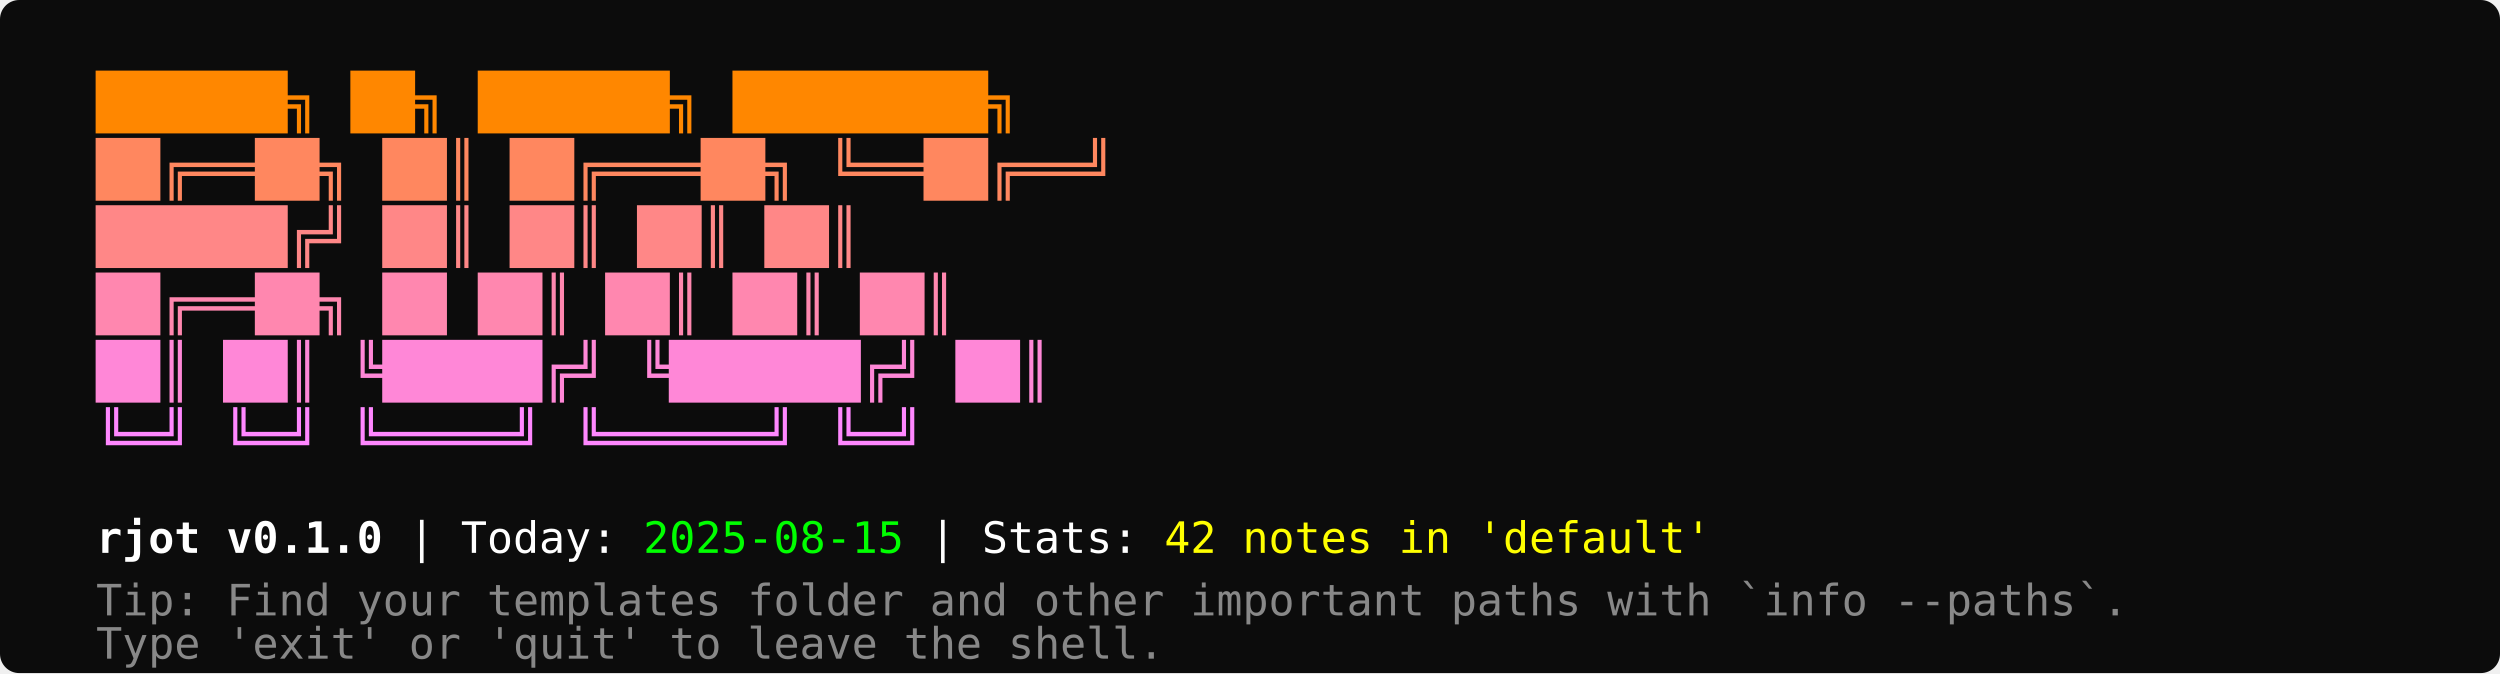
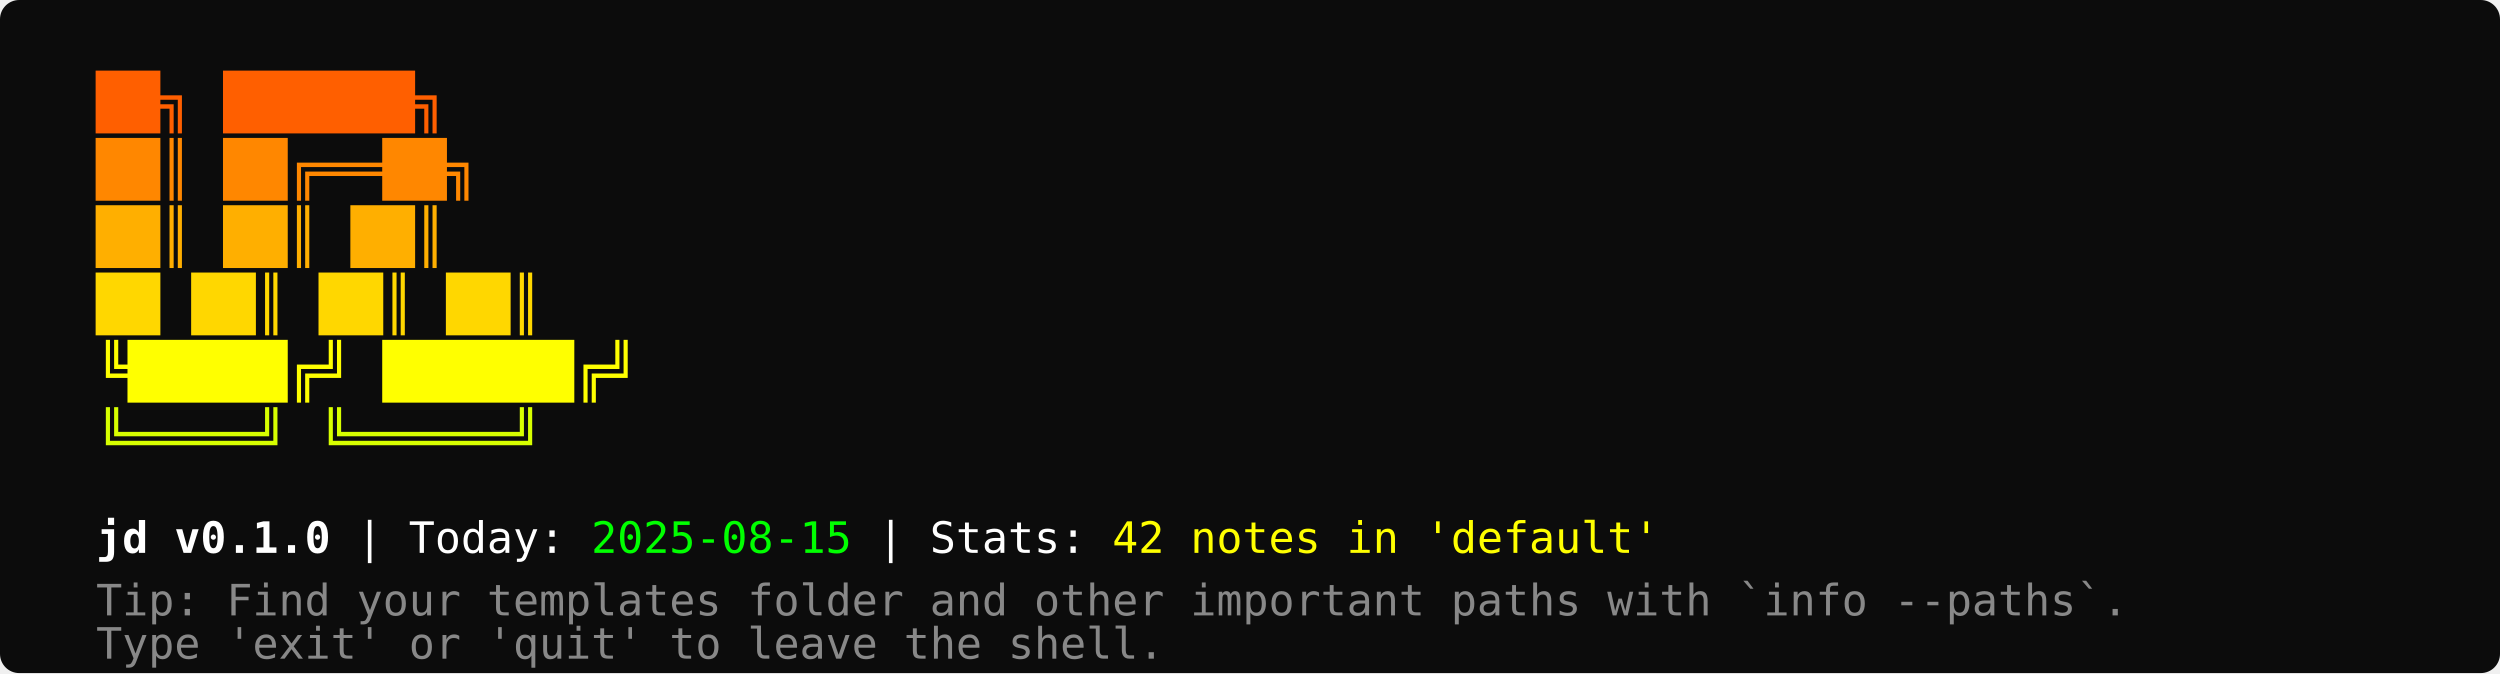
<svg xmlns="http://www.w3.org/2000/svg" width="520" height="140" viewBox="0 0 520 140">
  <rect width="520" height="140" fill="#0c0c0c" rx="4" />
-   <text x="20" y="25" font-family="monospace" font-size="11" fill="#ff8700"> ██████╗       ██╗  ██████╗  ████████╗</text>
-   <text x="20" y="39" font-family="monospace" font-size="11" fill="#ff875f"> ██╔══██╗      ██║ ██╔═══██╗ ╚══██╔══╝</text>
-   <text x="20" y="53" font-family="monospace" font-size="11" fill="#ff8787"> ██████╔╝      ██║ ██║   ██║    ██║   </text>
-   <text x="20" y="67" font-family="monospace" font-size="11" fill="#ff87af"> ██╔══██╗ ██   ██║ ██║   ██║    ██║   </text>
-   <text x="20" y="81" font-family="monospace" font-size="11" fill="#ff87d7"> ██║  ██║ ╚█████╔╝ ╚██████╔╝    ██║   </text>
-   <text x="20" y="95" font-family="monospace" font-size="11" fill="#ff87ff"> ╚═╝  ╚═╝  ╚════╝   ╚═════╝     ╚═╝   </text>
+   <text x="20" y="25" font-family="monospace" font-size="11" fill="#ff5f00">      ██╗ ██████╗ </text>
+   <text x="20" y="39" font-family="monospace" font-size="11" fill="#ff8700">      ██║ ██╔══██╗</text>
+   <text x="20" y="53" font-family="monospace" font-size="11" fill="#ffaf00">      ██║ ██║  ██║</text>
+   <text x="20" y="67" font-family="monospace" font-size="11" fill="#ffd700"> ██   ██║ ██║  ██║</text>
+   <text x="20" y="81" font-family="monospace" font-size="11" fill="#ffff00"> ╚█████╔╝ ██████╔╝</text>
+   <text x="20" y="95" font-family="monospace" font-size="11" fill="#d7ff00">  ╚════╝  ╚═════╝ </text>
  <text x="20" y="115" font-family="monospace" font-size="9">
-     <tspan fill="#ffffff" font-weight="bold">  rjot v0.1.0</tspan>
+     <tspan fill="#ffffff" font-weight="bold">  jd v0.1.0</tspan>
    <tspan fill="#ffffff"> | Today: </tspan>
    <tspan fill="#00ff00">2025-08-15</tspan>
    <tspan fill="#ffffff"> | Stats: </tspan>
    <tspan fill="#ffff00">42 notes in 'default'</tspan>
  </text>
  <text x="20" y="128" font-family="monospace" font-size="9" fill="#888888">  Tip: Find your templates folder and other important paths with `info --paths`.</text>
  <text x="20" y="137" font-family="monospace" font-size="9" fill="#888888">  Type 'exit' or 'quit' to leave the shell.</text>
</svg>
